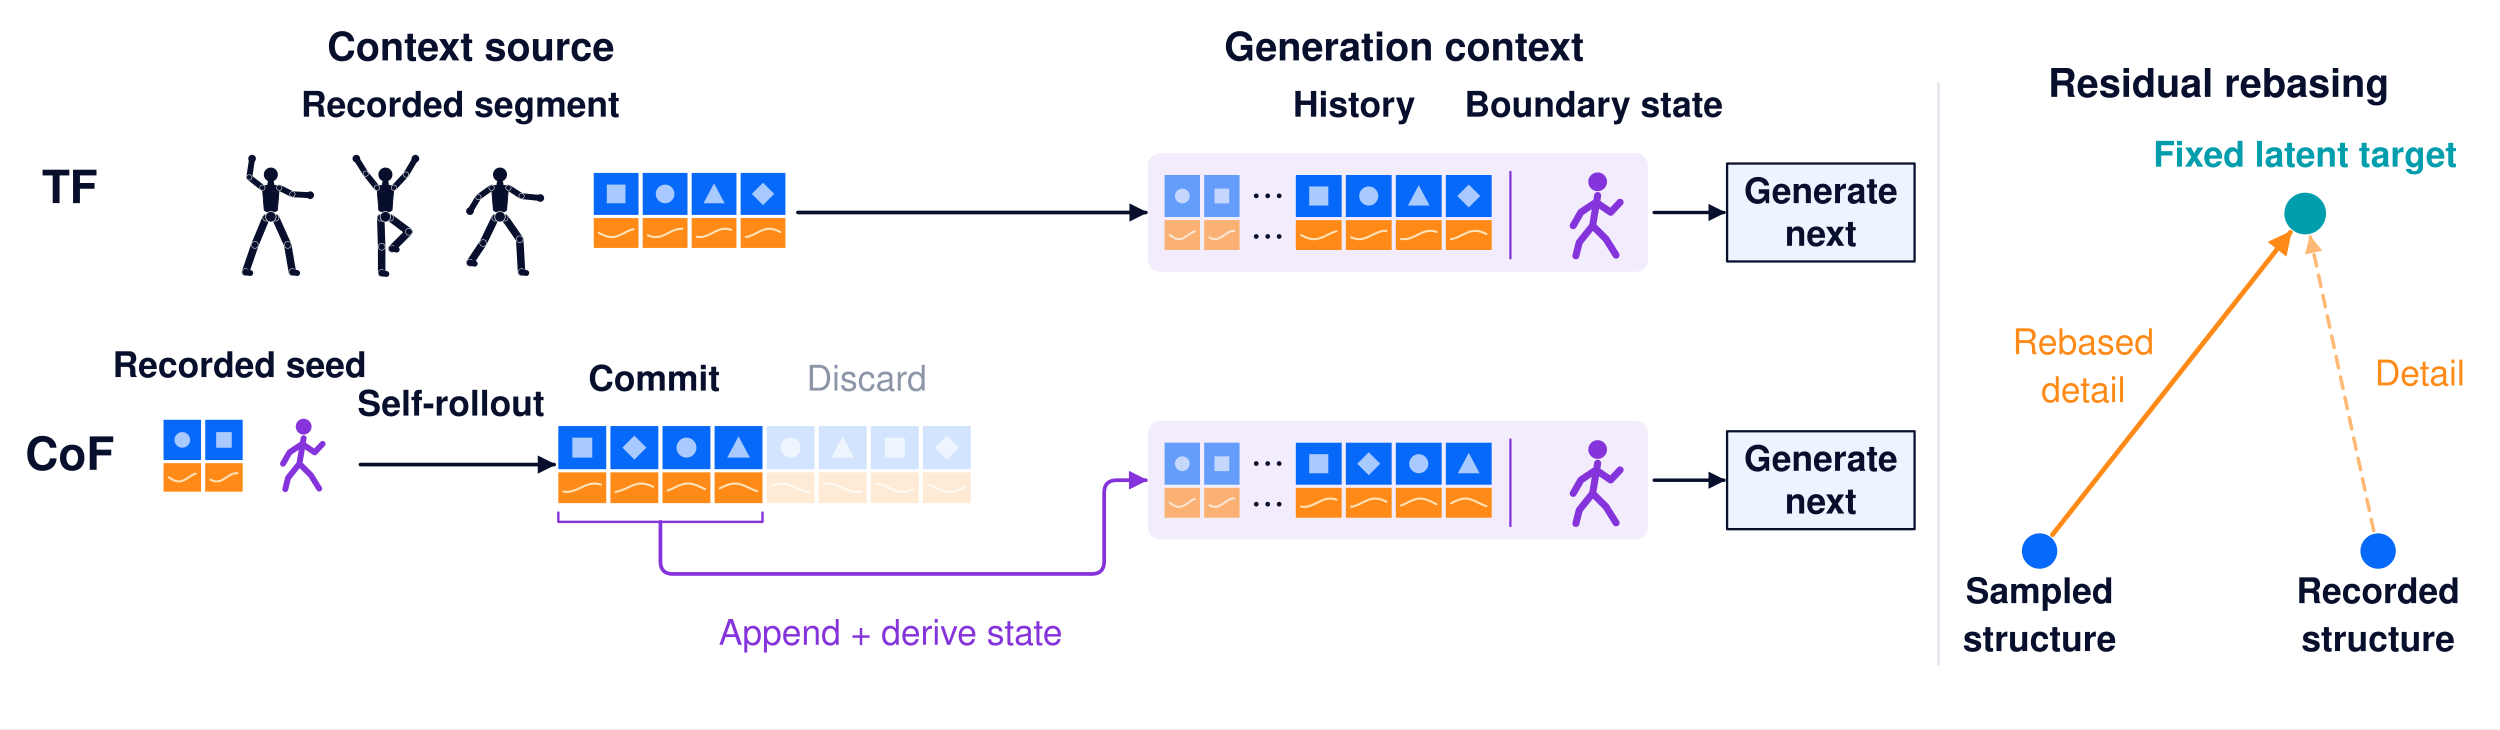
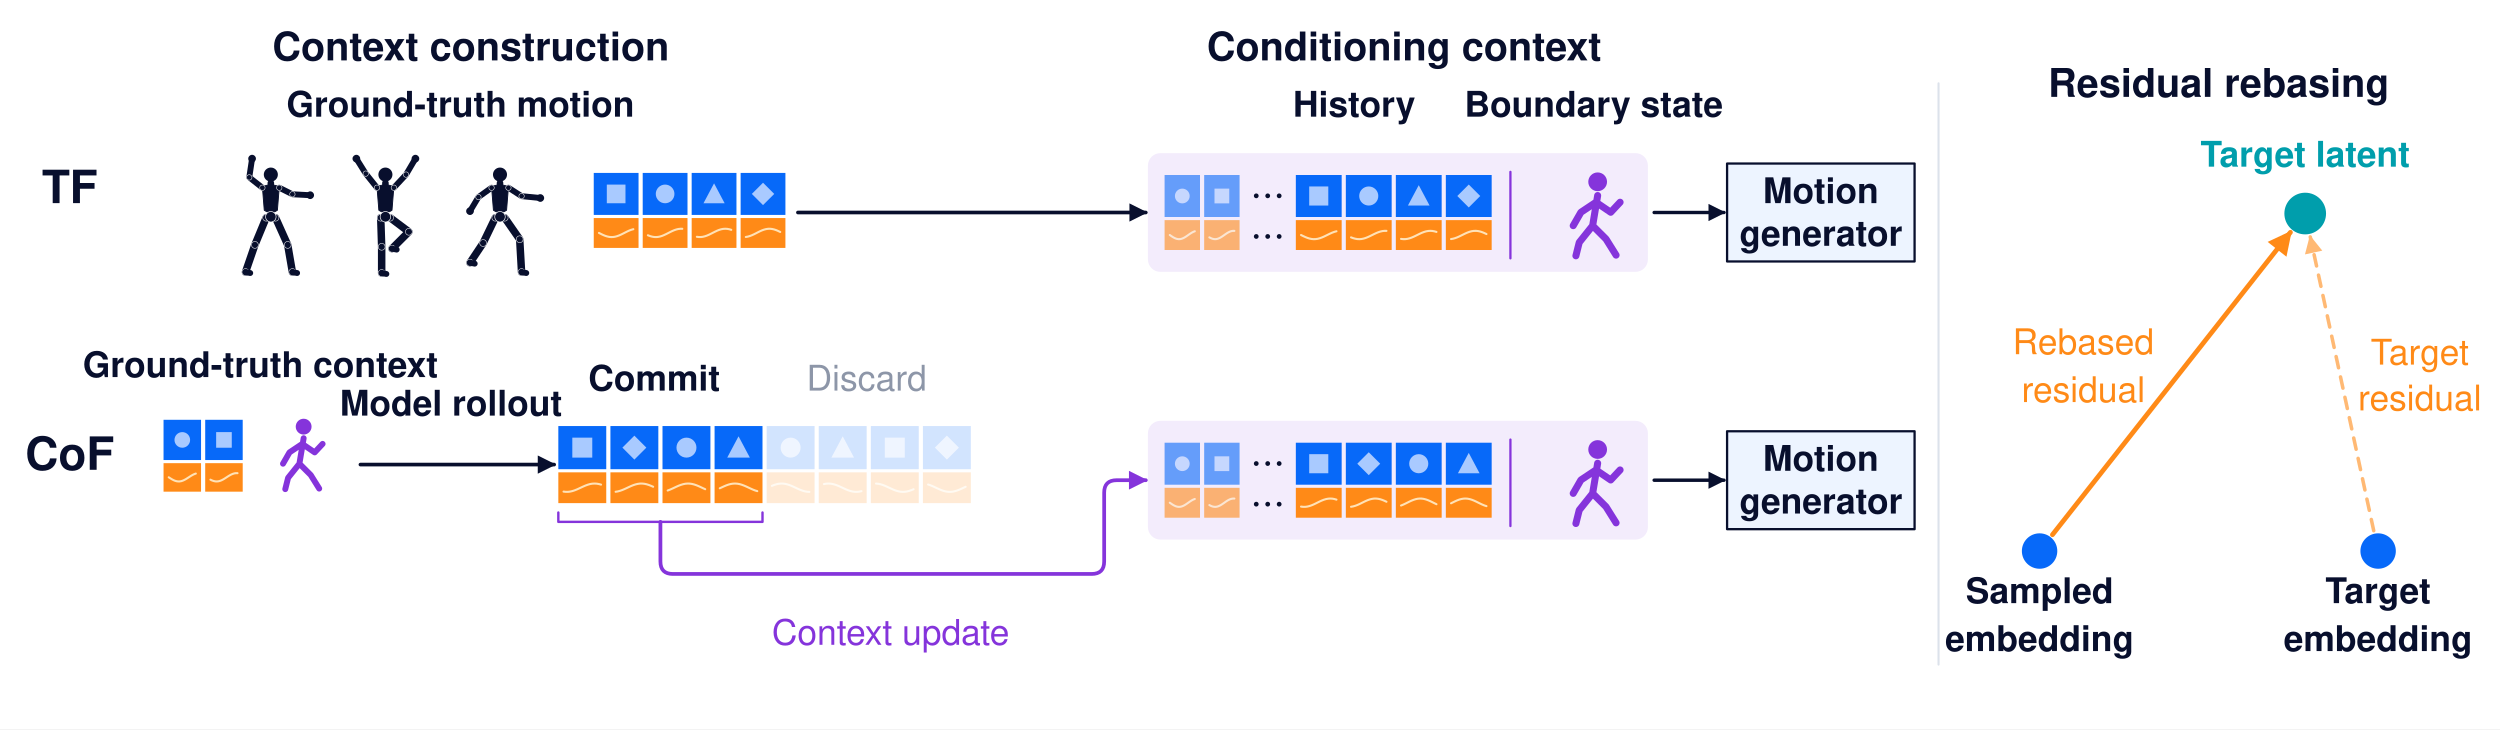
<svg xmlns="http://www.w3.org/2000/svg" width="2400" height="700" viewBox="0 0 2400 700">
  <defs>
    <marker id="arrow-blue" viewBox="0 0 10 10" refX="9" refY="5" markerWidth="5" markerHeight="5" orient="auto-start-reverse">
      <path d="M0 0L10 5L0 10Z" fill="#0769F9" />
    </marker>
    <marker id="arrow-orange" viewBox="0 0 10 10" refX="9" refY="5" markerWidth="5" markerHeight="5" orient="auto-start-reverse">
      <path d="M0 0L10 5L0 10Z" fill="#FF8A17" />
    </marker>
    <marker id="arrow-teal" viewBox="0 0 10 10" refX="9" refY="5" markerWidth="5" markerHeight="5" orient="auto-start-reverse">
      <path d="M0 0L10 5L0 10Z" fill="#009EAC" />
    </marker>
    <marker id="arrow-purple" viewBox="0 0 10 10" refX="9" refY="5" markerWidth="5" markerHeight="5" orient="auto-start-reverse">
      <path d="M0 0L10 5L0 10Z" fill="#8534DB" />
    </marker>
    <marker id="arrow-ink" viewBox="0 0 10 10" refX="9" refY="5" markerWidth="5" markerHeight="5" orient="auto-start-reverse">
      <path d="M0 0L10 5L0 10Z" fill="#080F2D" />
    </marker>
    <marker id="arrow-gray" viewBox="0 0 10 10" refX="9" refY="5" markerWidth="5" markerHeight="5" orient="auto-start-reverse">
      <path d="M0 0L10 5L0 10Z" fill="#8D96A8" />
    </marker>
  </defs>
  <rect width="2400" height="700" fill="white" />
  <text x="67" y="195" font-family="Helvetica" font-size="44" font-style="normal" font-weight="bold" text-anchor="middle" fill="#080F2D">TF</text>
  <text x="67" y="451" font-family="Helvetica" font-size="44" font-style="normal" font-weight="bold" text-anchor="middle" fill="#080F2D">CoF</text>
-   <text x="452" y="58" font-family="Helvetica" font-size="38" font-style="normal" font-weight="bold" text-anchor="middle" fill="#080F2D">Context source</text>
-   <text x="1348" y="58" font-family="Helvetica" font-size="38" font-style="normal" font-weight="bold" text-anchor="middle" fill="#080F2D">Generation context</text>
+   <text x="452" y="58" font-family="Helvetica" font-size="38" font-style="normal" font-weight="bold" text-anchor="middle" fill="#080F2D">Context construction</text>
+   <text x="1348" y="58" font-family="Helvetica" font-size="38" font-style="normal" font-weight="bold" text-anchor="middle" fill="#080F2D">Conditioning context</text>
  <g id="teacher-forcing-recorded-source">
-     <text x="442" y="112" font-family="Helvetica" font-size="34" font-style="normal" font-weight="bold" text-anchor="middle" fill="#080F2D">Recorded segment</text>
+     <text x="442" y="112" font-family="Helvetica" font-size="34" font-style="normal" font-weight="bold" text-anchor="middle" fill="#080F2D">Ground-truth motion</text>
    <g transform="translate(260 209) scale(0.9)">
      <path d="M-9 -33Q0 -37 9 -33L7 -8Q0 -3 -7 -8Z" fill="#080F2D" stroke="#080F2D" stroke-width="1" stroke-linecap="round" stroke-linejoin="round" opacity="1" />
      <path d="M0 -37L0 -33" fill="none" stroke="#080F2D" stroke-width="7" stroke-linecap="round" stroke-linejoin="round" opacity="1" />
      <circle cx="0" cy="-46" r="7.5" fill="#080F2D" stroke="none" stroke-width="2.2" opacity="1" />
      <path d="M-5 0L-17 29L-27 58" fill="none" stroke="#080F2D" stroke-width="8" stroke-linecap="round" stroke-linejoin="round" opacity="1" />
      <circle cx="-5" cy="0" r="3.68" fill="#080F2D" stroke="white" stroke-width="0.55" opacity="1" />
      <circle cx="-17" cy="29" r="3.68" fill="#080F2D" stroke="white" stroke-width="0.55" opacity="1" />
      <circle cx="-27" cy="58" r="3.68" fill="#080F2D" stroke="white" stroke-width="0.55" opacity="1" />
      <path d="M-27 58L-22 59" fill="none" stroke="#080F2D" stroke-width="6.3" stroke-linecap="round" stroke-linejoin="round" opacity="1" />
      <path d="M5 0L18 29L23 58" fill="none" stroke="#080F2D" stroke-width="8" stroke-linecap="round" stroke-linejoin="round" opacity="1" />
      <circle cx="5" cy="0" r="3.68" fill="#080F2D" stroke="white" stroke-width="0.55" opacity="1" />
      <circle cx="18" cy="29" r="3.68" fill="#080F2D" stroke="white" stroke-width="0.55" opacity="1" />
      <circle cx="23" cy="58" r="3.68" fill="#080F2D" stroke="white" stroke-width="0.55" opacity="1" />
      <path d="M23 58L28 59" fill="none" stroke="#080F2D" stroke-width="6.3" stroke-linecap="round" stroke-linejoin="round" opacity="1" />
      <circle cx="0" cy="-1" r="5.6" fill="#080F2D" stroke="white" stroke-width="0.7" opacity="1" />
      <path d="M-9 -32L-23 -43L-20 -63" fill="none" stroke="#080F2D" stroke-width="6.3" stroke-linecap="round" stroke-linejoin="round" opacity="1" />
      <circle cx="-9" cy="-32" r="2.898" fill="#080F2D" stroke="white" stroke-width="0.55" opacity="1" />
      <circle cx="-23" cy="-43" r="2.898" fill="#080F2D" stroke="white" stroke-width="0.55" opacity="1" />
      <circle cx="-20" cy="-63" r="2.898" fill="#080F2D" stroke="white" stroke-width="0.55" opacity="1" />
      <circle cx="-20" cy="-63" r="4.1" fill="#080F2D" stroke="none" stroke-width="2.2" opacity="1" />
      <path d="M9 -32L23 -25L42 -24" fill="none" stroke="#080F2D" stroke-width="6.3" stroke-linecap="round" stroke-linejoin="round" opacity="1" />
      <circle cx="9" cy="-32" r="2.898" fill="#080F2D" stroke="white" stroke-width="0.55" opacity="1" />
      <circle cx="23" cy="-25" r="2.898" fill="#080F2D" stroke="white" stroke-width="0.55" opacity="1" />
      <circle cx="42" cy="-24" r="2.898" fill="#080F2D" stroke="white" stroke-width="0.55" opacity="1" />
      <circle cx="42" cy="-24" r="4.1" fill="#080F2D" stroke="none" stroke-width="2.2" opacity="1" />
    </g>
    <g transform="translate(370 209) scale(0.9)">
      <path d="M-9 -33Q0 -37 9 -33L7 -8Q0 -3 -7 -8Z" fill="#080F2D" stroke="#080F2D" stroke-width="1" stroke-linecap="round" stroke-linejoin="round" opacity="1" />
      <path d="M0 -37L0 -33" fill="none" stroke="#080F2D" stroke-width="7" stroke-linecap="round" stroke-linejoin="round" opacity="1" />
      <circle cx="0" cy="-46" r="7.5" fill="#080F2D" stroke="none" stroke-width="2.2" opacity="1" />
      <path d="M-5 0L-4 31L-4 59" fill="none" stroke="#080F2D" stroke-width="8" stroke-linecap="round" stroke-linejoin="round" opacity="1" />
      <circle cx="-5" cy="0" r="3.68" fill="#080F2D" stroke="white" stroke-width="0.55" opacity="1" />
      <circle cx="-4" cy="31" r="3.68" fill="#080F2D" stroke="white" stroke-width="0.55" opacity="1" />
      <circle cx="-4" cy="59" r="3.68" fill="#080F2D" stroke="white" stroke-width="0.55" opacity="1" />
      <path d="M-4 59L1 60" fill="none" stroke="#080F2D" stroke-width="6.3" stroke-linecap="round" stroke-linejoin="round" opacity="1" />
      <path d="M5 0L25 15L7 33" fill="none" stroke="#080F2D" stroke-width="8" stroke-linecap="round" stroke-linejoin="round" opacity="1" />
      <circle cx="5" cy="0" r="3.68" fill="#080F2D" stroke="white" stroke-width="0.55" opacity="1" />
      <circle cx="25" cy="15" r="3.68" fill="#080F2D" stroke="white" stroke-width="0.55" opacity="1" />
      <circle cx="7" cy="33" r="3.68" fill="#080F2D" stroke="white" stroke-width="0.55" opacity="1" />
      <path d="M7 33L12 34" fill="none" stroke="#080F2D" stroke-width="6.3" stroke-linecap="round" stroke-linejoin="round" opacity="1" />
      <circle cx="0" cy="-1" r="5.6" fill="#080F2D" stroke="white" stroke-width="0.7" opacity="1" />
      <path d="M-9 -32L-21 -47L-31 -63" fill="none" stroke="#080F2D" stroke-width="6.3" stroke-linecap="round" stroke-linejoin="round" opacity="1" />
      <circle cx="-9" cy="-32" r="2.898" fill="#080F2D" stroke="white" stroke-width="0.55" opacity="1" />
      <circle cx="-21" cy="-47" r="2.898" fill="#080F2D" stroke="white" stroke-width="0.55" opacity="1" />
      <circle cx="-31" cy="-63" r="2.898" fill="#080F2D" stroke="white" stroke-width="0.55" opacity="1" />
      <circle cx="-31" cy="-63" r="4.1" fill="#080F2D" stroke="none" stroke-width="2.2" opacity="1" />
      <path d="M9 -32L22 -46L32 -63" fill="none" stroke="#080F2D" stroke-width="6.3" stroke-linecap="round" stroke-linejoin="round" opacity="1" />
      <circle cx="9" cy="-32" r="2.898" fill="#080F2D" stroke="white" stroke-width="0.55" opacity="1" />
      <circle cx="22" cy="-46" r="2.898" fill="#080F2D" stroke="white" stroke-width="0.55" opacity="1" />
      <circle cx="32" cy="-63" r="2.898" fill="#080F2D" stroke="white" stroke-width="0.55" opacity="1" />
      <circle cx="32" cy="-63" r="4.1" fill="#080F2D" stroke="none" stroke-width="2.2" opacity="1" />
    </g>
    <g transform="translate(480 209) scale(0.9)">
      <path d="M-9 -33Q0 -37 9 -33L7 -8Q0 -3 -7 -8Z" fill="#080F2D" stroke="#080F2D" stroke-width="1" stroke-linecap="round" stroke-linejoin="round" opacity="1" />
      <path d="M0 -37L0 -33" fill="none" stroke="#080F2D" stroke-width="7" stroke-linecap="round" stroke-linejoin="round" opacity="1" />
      <circle cx="0" cy="-46" r="7.5" fill="#080F2D" stroke="none" stroke-width="2.2" opacity="1" />
      <path d="M-5 0L-18 27L-32 48" fill="none" stroke="#080F2D" stroke-width="8" stroke-linecap="round" stroke-linejoin="round" opacity="1" />
      <circle cx="-5" cy="0" r="3.68" fill="#080F2D" stroke="white" stroke-width="0.55" opacity="1" />
      <circle cx="-18" cy="27" r="3.68" fill="#080F2D" stroke="white" stroke-width="0.55" opacity="1" />
      <circle cx="-32" cy="48" r="3.68" fill="#080F2D" stroke="white" stroke-width="0.55" opacity="1" />
      <path d="M-32 48L-27 49" fill="none" stroke="#080F2D" stroke-width="6.3" stroke-linecap="round" stroke-linejoin="round" opacity="1" />
      <path d="M5 0L21 23L23 58" fill="none" stroke="#080F2D" stroke-width="8" stroke-linecap="round" stroke-linejoin="round" opacity="1" />
      <circle cx="5" cy="0" r="3.68" fill="#080F2D" stroke="white" stroke-width="0.55" opacity="1" />
      <circle cx="21" cy="23" r="3.68" fill="#080F2D" stroke="white" stroke-width="0.55" opacity="1" />
      <circle cx="23" cy="58" r="3.68" fill="#080F2D" stroke="white" stroke-width="0.55" opacity="1" />
      <path d="M23 58L28 59" fill="none" stroke="#080F2D" stroke-width="6.3" stroke-linecap="round" stroke-linejoin="round" opacity="1" />
      <circle cx="0" cy="-1" r="5.6" fill="#080F2D" stroke="white" stroke-width="0.7" opacity="1" />
      <path d="M-9 -32L-23 -22L-32 -7" fill="none" stroke="#080F2D" stroke-width="6.3" stroke-linecap="round" stroke-linejoin="round" opacity="1" />
      <circle cx="-9" cy="-32" r="2.898" fill="#080F2D" stroke="white" stroke-width="0.55" opacity="1" />
      <circle cx="-23" cy="-22" r="2.898" fill="#080F2D" stroke="white" stroke-width="0.55" opacity="1" />
      <circle cx="-32" cy="-7" r="2.898" fill="#080F2D" stroke="white" stroke-width="0.55" opacity="1" />
      <circle cx="-32" cy="-7" r="4.1" fill="#080F2D" stroke="none" stroke-width="2.2" opacity="1" />
      <path d="M9 -32L23 -23L43 -21" fill="none" stroke="#080F2D" stroke-width="6.3" stroke-linecap="round" stroke-linejoin="round" opacity="1" />
      <circle cx="9" cy="-32" r="2.898" fill="#080F2D" stroke="white" stroke-width="0.55" opacity="1" />
      <circle cx="23" cy="-23" r="2.898" fill="#080F2D" stroke="white" stroke-width="0.55" opacity="1" />
      <circle cx="43" cy="-21" r="2.898" fill="#080F2D" stroke="white" stroke-width="0.55" opacity="1" />
      <circle cx="43" cy="-21" r="4.1" fill="#080F2D" stroke="none" stroke-width="2.2" opacity="1" />
    </g>
    <g opacity="1">
      <rect x="570" y="166" width="43" height="40.32" rx="0" fill="#0769F9" stroke="none" stroke-width="1.8" opacity="1" />
      <rect x="570" y="209.32" width="43" height="28.68" rx="0" fill="#FF8A17" stroke="none" stroke-width="1.8" opacity="1" />
      <g transform="translate(591.5 186.16) scale(0.5972222)">
        <rect x="-15" y="-15" width="30" height="30" rx="0" fill="#A9CAFF" stroke="none" stroke-width="1.8" opacity="1" />
      </g>
      <path d="M575.00 223.60L576.94 224.59L578.88 225.52L580.82 226.33L582.76 226.97L584.71 227.40L586.65 227.59L588.59 227.54L590.53 227.24L592.47 226.71L594.41 225.99L596.35 225.13L598.29 224.16L600.24 223.17L602.18 222.20L604.12 221.31L606.06 220.57L608.00 220.02" fill="none" stroke="#FFE2B7" stroke-width="2" stroke-linecap="round" stroke-linejoin="round" opacity="1" />
    </g>
    <g opacity="1">
      <rect x="617" y="166" width="43" height="40.32" rx="0" fill="#0769F9" stroke="none" stroke-width="1.8" opacity="1" />
      <rect x="617" y="209.32" width="43" height="28.68" rx="0" fill="#FF8A17" stroke="none" stroke-width="1.8" opacity="1" />
      <g transform="translate(638.5 186.16) scale(0.5972222)">
        <circle cx="0" cy="0" r="15" fill="#A9CAFF" stroke="none" stroke-width="2.2" opacity="1" />
      </g>
      <path d="M622.00 225.86L623.94 226.61L625.88 227.16L627.82 227.50L629.76 227.60L631.71 227.45L633.65 227.05L635.59 226.45L637.53 225.66L639.47 224.75L641.41 223.77L643.35 222.77L645.29 221.83L647.24 221.00L649.18 220.33L651.12 219.86L653.06 219.63L655.00 219.64" fill="none" stroke="#FFE2B7" stroke-width="2" stroke-linecap="round" stroke-linejoin="round" opacity="1" />
    </g>
    <g opacity="1">
      <rect x="664" y="166" width="43" height="40.32" rx="0" fill="#0769F9" stroke="none" stroke-width="1.8" opacity="1" />
      <rect x="664" y="209.32" width="43" height="28.68" rx="0" fill="#FF8A17" stroke="none" stroke-width="1.8" opacity="1" />
      <g transform="translate(685.5 186.16) scale(0.5972222)">
        <path d="M0 -17L17 15H-17Z" fill="#A9CAFF" stroke="none" stroke-width="2.4" stroke-linecap="round" stroke-linejoin="round" opacity="1" />
      </g>
      <path d="M669.00 227.33L670.94 227.57L672.88 227.57L674.82 227.32L676.76 226.83L678.71 226.15L680.65 225.31L682.59 224.36L684.53 223.37L686.47 222.39L688.41 221.48L690.35 220.71L692.29 220.11L694.24 219.74L696.18 219.60L698.12 219.71L700.06 220.07L702.00 220.64" fill="none" stroke="#FFE2B7" stroke-width="2" stroke-linecap="round" stroke-linejoin="round" opacity="1" />
    </g>
    <g opacity="1">
      <rect x="711" y="166" width="43" height="40.32" rx="0" fill="#0769F9" stroke="none" stroke-width="1.8" opacity="1" />
      <rect x="711" y="209.32" width="43" height="28.68" rx="0" fill="#FF8A17" stroke="none" stroke-width="1.8" opacity="1" />
      <g transform="translate(732.5 186.16) scale(0.5972222)">
        <path d="M0 -18L18 0L0 18L-18 0Z" fill="#A9CAFF" stroke="none" stroke-width="2.4" stroke-linecap="round" stroke-linejoin="round" opacity="1" />
      </g>
      <path d="M716.00 227.50L717.94 227.15L719.88 226.58L721.82 225.83L723.76 224.94L725.71 223.97L727.65 222.97L729.59 222.01L731.53 221.15L733.47 220.45L735.41 219.94L737.35 219.65L739.29 219.62L741.24 219.83L743.18 220.27L745.12 220.92L747.06 221.74L749.00 222.68" fill="none" stroke="#FFE2B7" stroke-width="2" stroke-linecap="round" stroke-linejoin="round" opacity="1" />
    </g>
    <path d="M766 204H1100" fill="none" stroke="#080F2D" stroke-width="3.5" stroke-linecap="round" stroke-linejoin="round" opacity="1" marker-end="url(#arrow-ink)" />
  </g>
  <g id="commit-forcing-self-rollout">
-     <text x="230" y="362" font-family="Helvetica" font-size="34" font-style="normal" font-weight="bold" text-anchor="middle" fill="#080F2D">Recorded seed</text>
+     <text x="250" y="362" font-family="Helvetica" font-size="34" font-style="normal" font-weight="bold" text-anchor="middle" fill="#080F2D">Ground-truth context</text>
    <g opacity="1">
      <rect x="157" y="403" width="36" height="38.64" rx="0" fill="#0769F9" stroke="none" stroke-width="1.8" opacity="1" />
      <rect x="157" y="444.64" width="36" height="27.36" rx="0" fill="#FF8A17" stroke="none" stroke-width="1.8" opacity="1" />
      <g transform="translate(175.0 422.32) scale(0.5)">
        <circle cx="0" cy="0" r="15" fill="#A9CAFF" stroke="none" stroke-width="2.2" opacity="1" />
      </g>
      <path d="M162.00 458.20L163.53 459.19L165.06 460.12L166.59 460.93L168.12 461.57L169.65 462.00L171.18 462.19L172.71 462.14L174.24 461.84L175.76 461.31L177.29 460.59L178.82 459.73L180.35 458.76L181.88 457.77L183.41 456.80L184.94 455.91L186.47 455.17L188.00 454.62" fill="none" stroke="#FFE2B7" stroke-width="2" stroke-linecap="round" stroke-linejoin="round" opacity="1" />
    </g>
    <g opacity="1">
      <rect x="197" y="403" width="36" height="38.64" rx="0" fill="#0769F9" stroke="none" stroke-width="1.8" opacity="1" />
      <rect x="197" y="444.64" width="36" height="27.36" rx="0" fill="#FF8A17" stroke="none" stroke-width="1.8" opacity="1" />
      <g transform="translate(215.0 422.32) scale(0.5)">
        <rect x="-15" y="-15" width="30" height="30" rx="0" fill="#A9CAFF" stroke="none" stroke-width="1.8" opacity="1" />
      </g>
      <path d="M202.00 460.46L203.53 461.21L205.06 461.76L206.59 462.10L208.12 462.20L209.65 462.05L211.18 461.65L212.71 461.05L214.24 460.26L215.76 459.35L217.29 458.37L218.82 457.37L220.35 456.43L221.88 455.60L223.41 454.93L224.94 454.46L226.47 454.23L228.00 454.24" fill="none" stroke="#FFE2B7" stroke-width="2" stroke-linecap="round" stroke-linejoin="round" opacity="1" />
    </g>
    <g data-icon="boundary-state" transform="translate(263 399) scale(2.714286)">
      <g fill="none" stroke="#8534DB" stroke-width="2.1" stroke-linecap="round" stroke-linejoin="round">
        <circle cx="10.5" cy="3.9" r="2.8" fill="#8534DB" stroke="none" />
        <path d="M10.5 8 L9 17 M10 10 L5.5 13 L3.2 17 M10 10 L14.4 13 L17.2 10 M9 17 L5 22 L4 26 M9 17 L13 21 L16 25.8" />
      </g>
    </g>
-     <text x="433" y="399" font-family="Helvetica" font-size="34" font-style="normal" font-weight="bold" text-anchor="middle" fill="#080F2D">Self-rollout</text>
+     <text x="433" y="399" font-family="Helvetica" font-size="34" font-style="normal" font-weight="bold" text-anchor="middle" fill="#080F2D">Model rollout</text>
    <path d="M346 446H532" fill="none" stroke="#080F2D" stroke-width="3.5" stroke-linecap="round" stroke-linejoin="round" opacity="1" marker-end="url(#arrow-ink)" />
    <text x="628" y="375" font-family="Helvetica" font-size="34" font-style="normal" font-weight="bold" text-anchor="middle" fill="#080F2D">Commit</text>
    <text x="832" y="375" font-family="Helvetica" font-size="34" font-style="normal" font-weight="normal" text-anchor="middle" fill="#8D96A8">Discard</text>
    <g opacity="1">
      <rect x="536" y="409" width="46" height="41.44" rx="0" fill="#0769F9" stroke="none" stroke-width="1.8" opacity="1" />
      <rect x="536" y="453.44" width="46" height="29.56" rx="0" fill="#FF8A17" stroke="none" stroke-width="1.8" opacity="1" />
      <g transform="translate(559.0 429.72) scale(0.6388889)">
        <rect x="-15" y="-15" width="30" height="30" rx="0" fill="#A9CAFF" stroke="none" stroke-width="1.8" opacity="1" />
      </g>
      <path d="M541.00 471.93L543.12 472.17L545.24 472.17L547.35 471.92L549.47 471.43L551.59 470.75L553.71 469.91L555.82 468.96L557.94 467.97L560.06 466.99L562.18 466.08L564.29 465.31L566.41 464.71L568.53 464.34L570.65 464.20L572.76 464.31L574.88 464.67L577.00 465.24" fill="none" stroke="#FFE2B7" stroke-width="2" stroke-linecap="round" stroke-linejoin="round" opacity="1" />
    </g>
    <g opacity="1">
      <rect x="586" y="409" width="46" height="41.44" rx="0" fill="#0769F9" stroke="none" stroke-width="1.8" opacity="1" />
      <rect x="586" y="453.44" width="46" height="29.56" rx="0" fill="#FF8A17" stroke="none" stroke-width="1.8" opacity="1" />
      <g transform="translate(609.0 429.72) scale(0.6388889)">
        <path d="M0 -18L18 0L0 18L-18 0Z" fill="#A9CAFF" stroke="none" stroke-width="2.4" stroke-linecap="round" stroke-linejoin="round" opacity="1" />
      </g>
      <path d="M591.00 472.10L593.12 471.75L595.24 471.18L597.35 470.43L599.47 469.54L601.59 468.57L603.71 467.57L605.82 466.61L607.94 465.75L610.06 465.05L612.18 464.54L614.29 464.25L616.41 464.22L618.53 464.43L620.65 464.87L622.76 465.52L624.88 466.34L627.00 467.28" fill="none" stroke="#FFE2B7" stroke-width="2" stroke-linecap="round" stroke-linejoin="round" opacity="1" />
    </g>
    <g opacity="1">
      <rect x="636" y="409" width="46" height="41.44" rx="0" fill="#0769F9" stroke="none" stroke-width="1.8" opacity="1" />
      <rect x="636" y="453.44" width="46" height="29.56" rx="0" fill="#FF8A17" stroke="none" stroke-width="1.8" opacity="1" />
      <g transform="translate(659.0 429.72) scale(0.6388889)">
        <circle cx="0" cy="0" r="15" fill="#A9CAFF" stroke="none" stroke-width="2.2" opacity="1" />
      </g>
      <path d="M641.00 470.90L643.12 470.09L645.24 469.16L647.35 468.17L649.47 467.18L651.59 466.25L653.71 465.45L655.82 464.82L657.94 464.39L660.06 464.21L662.18 464.27L664.29 464.58L666.41 465.11L668.53 465.83L670.65 466.70L672.76 467.67L674.88 468.67L677.00 469.63" fill="none" stroke="#FFE2B7" stroke-width="2" stroke-linecap="round" stroke-linejoin="round" opacity="1" />
    </g>
    <g opacity="1">
      <rect x="686" y="409" width="46" height="41.44" rx="0" fill="#0769F9" stroke="none" stroke-width="1.8" opacity="1" />
      <rect x="686" y="453.44" width="46" height="29.56" rx="0" fill="#FF8A17" stroke="none" stroke-width="1.8" opacity="1" />
      <g transform="translate(709.0 429.72) scale(0.6388889)">
        <path d="M0 -17L17 15H-17Z" fill="#A9CAFF" stroke="none" stroke-width="2.4" stroke-linecap="round" stroke-linejoin="round" opacity="1" />
      </g>
      <path d="M691.00 468.76L693.12 467.77L695.24 466.80L697.35 465.91L699.47 465.17L701.59 464.62L703.71 464.29L705.82 464.20L707.94 464.36L710.06 464.76L712.18 465.38L714.29 466.17L716.41 467.08L718.53 468.07L720.65 469.06L722.76 470.00L724.88 470.83L727.00 471.49" fill="none" stroke="#FFE2B7" stroke-width="2" stroke-linecap="round" stroke-linejoin="round" opacity="1" />
    </g>
    <g opacity="0.18">
      <rect x="736" y="409" width="46" height="41.44" rx="0" fill="#0769F9" stroke="none" stroke-width="1.8" opacity="1" />
      <rect x="736" y="453.44" width="46" height="29.56" rx="0" fill="#FF8A17" stroke="none" stroke-width="1.8" opacity="1" />
      <g transform="translate(759.0 429.72) scale(0.6388889)">
        <circle cx="0" cy="0" r="15" fill="#A9CAFF" stroke="none" stroke-width="2.2" opacity="1" />
      </g>
      <path d="M741.00 466.43L743.12 465.60L745.24 464.93L747.35 464.46L749.47 464.23L751.59 464.24L753.71 464.50L755.82 464.99L757.94 465.67L760.06 466.52L762.18 467.47L764.29 468.47L766.41 469.45L768.53 470.35L770.65 471.12L772.76 471.70L774.88 472.07L777.00 472.20" fill="none" stroke="#FFE2B7" stroke-width="2" stroke-linecap="round" stroke-linejoin="round" opacity="1" />
    </g>
    <g opacity="0.18">
      <rect x="786" y="409" width="46" height="41.44" rx="0" fill="#0769F9" stroke="none" stroke-width="1.8" opacity="1" />
      <rect x="786" y="453.44" width="46" height="29.56" rx="0" fill="#FF8A17" stroke="none" stroke-width="1.8" opacity="1" />
      <g transform="translate(809.0 429.72) scale(0.6388889)">
        <path d="M0 -17L17 15H-17Z" fill="#A9CAFF" stroke="none" stroke-width="2.4" stroke-linecap="round" stroke-linejoin="round" opacity="1" />
      </g>
      <path d="M791.00 464.71L793.12 464.34L795.24 464.20L797.35 464.31L799.47 464.67L801.59 465.24L803.71 466.00L805.82 466.89L807.94 467.87L810.06 468.86L812.18 469.82L814.29 470.67L816.41 471.37L818.53 471.88L820.65 472.15L822.76 472.18L824.88 471.96L827.00 471.51" fill="none" stroke="#FFE2B7" stroke-width="2" stroke-linecap="round" stroke-linejoin="round" opacity="1" />
    </g>
    <g opacity="0.18">
      <rect x="836" y="409" width="46" height="41.44" rx="0" fill="#0769F9" stroke="none" stroke-width="1.8" opacity="1" />
      <rect x="836" y="453.44" width="46" height="29.56" rx="0" fill="#FF8A17" stroke="none" stroke-width="1.8" opacity="1" />
      <g transform="translate(859.0 429.72) scale(0.6388889)">
        <rect x="-15" y="-15" width="30" height="30" rx="0" fill="#A9CAFF" stroke="none" stroke-width="1.8" opacity="1" />
      </g>
      <path d="M841.00 464.22L843.12 464.43L845.24 464.87L847.35 465.52L849.47 466.34L851.59 467.28L853.71 468.27L855.82 469.25L857.94 470.18L860.06 470.98L862.18 471.60L864.29 472.02L866.41 472.19L868.53 472.12L870.65 471.81L872.76 471.27L874.88 470.54L877.00 469.66" fill="none" stroke="#FFE2B7" stroke-width="2" stroke-linecap="round" stroke-linejoin="round" opacity="1" />
    </g>
    <g opacity="0.18">
      <rect x="886" y="409" width="46" height="41.44" rx="0" fill="#0769F9" stroke="none" stroke-width="1.8" opacity="1" />
      <rect x="886" y="453.44" width="46" height="29.56" rx="0" fill="#FF8A17" stroke="none" stroke-width="1.8" opacity="1" />
      <g transform="translate(909.0 429.72) scale(0.6388889)">
        <path d="M0 -18L18 0L0 18L-18 0Z" fill="#A9CAFF" stroke="none" stroke-width="2.4" stroke-linecap="round" stroke-linejoin="round" opacity="1" />
      </g>
      <path d="M891.00 465.11L893.12 465.83L895.24 466.70L897.35 467.67L899.47 468.67L901.59 469.63L903.71 470.51L905.82 471.25L907.94 471.79L910.06 472.12L912.18 472.20L914.29 472.03L916.41 471.62L918.53 471.00L920.65 470.20L922.76 469.29L924.88 468.30L927.00 467.31" fill="none" stroke="#FFE2B7" stroke-width="2" stroke-linecap="round" stroke-linejoin="round" opacity="1" />
    </g>
    <path d="M536 492V501H732V492" fill="none" stroke="#8534DB" stroke-width="2.3" stroke-linecap="round" stroke-linejoin="round" opacity="1" />
    <path d="M634 501V539Q634 551 646 551H1048Q1060 551 1060 539V473Q1060 461 1072 461H1100" fill="none" stroke="#8534DB" stroke-width="3.6" stroke-linecap="round" stroke-linejoin="round" opacity="1" marker-end="url(#arrow-purple)" />
-     <text x="855" y="619" font-family="Helvetica" font-size="34" font-style="normal" font-weight="normal" text-anchor="middle" fill="#8534DB">Append + derive state</text>
+     <text x="855" y="619" font-family="Helvetica" font-size="34" font-style="normal" font-weight="normal" text-anchor="middle" fill="#8534DB">Context update</text>
  </g>
  <g id="matched-generation-contexts">
    <text x="1300" y="112" font-family="Helvetica" font-size="34" font-style="normal" font-weight="bold" text-anchor="middle" fill="#080F2D">History</text>
    <text x="1530" y="112" font-family="Helvetica" font-size="34" font-style="normal" font-weight="bold" text-anchor="middle" fill="#080F2D">Boundary state</text>
    <rect x="1102" y="147" width="480" height="114" rx="12" fill="#F3ECFC" stroke="none" stroke-width="1.8" opacity="1" />
    <g opacity="0.6">
      <rect x="1118" y="168" width="34" height="40.32" rx="0" fill="#0769F9" stroke="none" stroke-width="1.8" opacity="1" />
      <rect x="1118" y="211.32" width="34" height="28.68" rx="0" fill="#FF8A17" stroke="none" stroke-width="1.8" opacity="1" />
      <g transform="translate(1135.0 188.16) scale(0.4722222)">
        <circle cx="0" cy="0" r="15" fill="#A9CAFF" stroke="none" stroke-width="2.2" opacity="1" />
      </g>
      <path d="M1123.00 225.60L1124.41 226.59L1125.82 227.52L1127.24 228.33L1128.65 228.97L1130.06 229.40L1131.47 229.59L1132.88 229.54L1134.29 229.24L1135.71 228.71L1137.12 227.99L1138.53 227.13L1139.94 226.16L1141.35 225.17L1142.76 224.20L1144.18 223.31L1145.59 222.57L1147.00 222.02" fill="none" stroke="#FFE2B7" stroke-width="2" stroke-linecap="round" stroke-linejoin="round" opacity="1" />
    </g>
    <g opacity="0.6">
      <rect x="1156" y="168" width="34" height="40.32" rx="0" fill="#0769F9" stroke="none" stroke-width="1.8" opacity="1" />
      <rect x="1156" y="211.32" width="34" height="28.68" rx="0" fill="#FF8A17" stroke="none" stroke-width="1.8" opacity="1" />
      <g transform="translate(1173.0 188.16) scale(0.4722222)">
        <rect x="-15" y="-15" width="30" height="30" rx="0" fill="#A9CAFF" stroke="none" stroke-width="1.8" opacity="1" />
      </g>
      <path d="M1161.00 227.86L1162.41 228.61L1163.82 229.16L1165.24 229.50L1166.65 229.60L1168.06 229.45L1169.47 229.05L1170.88 228.45L1172.29 227.66L1173.71 226.75L1175.12 225.77L1176.53 224.77L1177.94 223.83L1179.35 223.00L1180.76 222.33L1182.18 221.86L1183.59 221.63L1185.00 221.64" fill="none" stroke="#FFE2B7" stroke-width="2" stroke-linecap="round" stroke-linejoin="round" opacity="1" />
    </g>
    <circle cx="1206" cy="188" r="2.3" fill="#080F2D" stroke="none" stroke-width="2.2" opacity="1" />
    <circle cx="1217" cy="188" r="2.3" fill="#080F2D" stroke="none" stroke-width="2.2" opacity="1" />
    <circle cx="1228" cy="188" r="2.3" fill="#080F2D" stroke="none" stroke-width="2.2" opacity="1" />
    <circle cx="1206" cy="227" r="2.3" fill="#080F2D" stroke="none" stroke-width="2.2" opacity="1" />
    <circle cx="1217" cy="227" r="2.3" fill="#080F2D" stroke="none" stroke-width="2.2" opacity="1" />
    <circle cx="1228" cy="227" r="2.3" fill="#080F2D" stroke="none" stroke-width="2.2" opacity="1" />
    <g opacity="1">
      <rect x="1244" y="168" width="44" height="40.32" rx="0" fill="#0769F9" stroke="none" stroke-width="1.8" opacity="1" />
      <rect x="1244" y="211.32" width="44" height="28.68" rx="0" fill="#FF8A17" stroke="none" stroke-width="1.8" opacity="1" />
      <g transform="translate(1266.0 188.16) scale(0.6111111)">
        <rect x="-15" y="-15" width="30" height="30" rx="0" fill="#A9CAFF" stroke="none" stroke-width="1.8" opacity="1" />
      </g>
      <path d="M1249.00 225.60L1251.00 226.59L1253.00 227.52L1255.00 228.33L1257.00 228.97L1259.00 229.40L1261.00 229.59L1263.00 229.54L1265.00 229.24L1267.00 228.71L1269.00 227.99L1271.00 227.13L1273.00 226.16L1275.00 225.17L1277.00 224.20L1279.00 223.31L1281.00 222.57L1283.00 222.02" fill="none" stroke="#FFE2B7" stroke-width="2" stroke-linecap="round" stroke-linejoin="round" opacity="1" />
    </g>
    <g opacity="1">
      <rect x="1292" y="168" width="44" height="40.32" rx="0" fill="#0769F9" stroke="none" stroke-width="1.8" opacity="1" />
      <rect x="1292" y="211.32" width="44" height="28.68" rx="0" fill="#FF8A17" stroke="none" stroke-width="1.8" opacity="1" />
      <g transform="translate(1314.0 188.16) scale(0.6111111)">
        <circle cx="0" cy="0" r="15" fill="#A9CAFF" stroke="none" stroke-width="2.2" opacity="1" />
      </g>
      <path d="M1297.00 227.86L1299.00 228.61L1301.00 229.16L1303.00 229.50L1305.00 229.60L1307.00 229.45L1309.00 229.05L1311.00 228.45L1313.00 227.66L1315.00 226.75L1317.00 225.77L1319.00 224.77L1321.00 223.83L1323.00 223.00L1325.00 222.33L1327.00 221.86L1329.00 221.63L1331.00 221.64" fill="none" stroke="#FFE2B7" stroke-width="2" stroke-linecap="round" stroke-linejoin="round" opacity="1" />
    </g>
    <g opacity="1">
      <rect x="1340" y="168" width="44" height="40.32" rx="0" fill="#0769F9" stroke="none" stroke-width="1.8" opacity="1" />
      <rect x="1340" y="211.32" width="44" height="28.68" rx="0" fill="#FF8A17" stroke="none" stroke-width="1.8" opacity="1" />
      <g transform="translate(1362.0 188.16) scale(0.6111111)">
        <path d="M0 -17L17 15H-17Z" fill="#A9CAFF" stroke="none" stroke-width="2.4" stroke-linecap="round" stroke-linejoin="round" opacity="1" />
      </g>
      <path d="M1345.00 229.33L1347.00 229.57L1349.00 229.57L1351.00 229.32L1353.00 228.83L1355.00 228.15L1357.00 227.31L1359.00 226.36L1361.00 225.37L1363.00 224.39L1365.00 223.48L1367.00 222.71L1369.00 222.11L1371.00 221.74L1373.00 221.60L1375.00 221.71L1377.00 222.07L1379.00 222.64" fill="none" stroke="#FFE2B7" stroke-width="2" stroke-linecap="round" stroke-linejoin="round" opacity="1" />
    </g>
    <g opacity="1">
      <rect x="1388" y="168" width="44" height="40.32" rx="0" fill="#0769F9" stroke="none" stroke-width="1.8" opacity="1" />
      <rect x="1388" y="211.32" width="44" height="28.68" rx="0" fill="#FF8A17" stroke="none" stroke-width="1.8" opacity="1" />
      <g transform="translate(1410.0 188.16) scale(0.6111111)">
        <path d="M0 -18L18 0L0 18L-18 0Z" fill="#A9CAFF" stroke="none" stroke-width="2.4" stroke-linecap="round" stroke-linejoin="round" opacity="1" />
      </g>
      <path d="M1393.00 229.50L1395.00 229.15L1397.00 228.58L1399.00 227.83L1401.00 226.94L1403.00 225.97L1405.00 224.97L1407.00 224.01L1409.00 223.15L1411.00 222.45L1413.00 221.94L1415.00 221.65L1417.00 221.62L1419.00 221.83L1421.00 222.27L1423.00 222.92L1425.00 223.74L1427.00 224.68" fill="none" stroke="#FFE2B7" stroke-width="2" stroke-linecap="round" stroke-linejoin="round" opacity="1" />
    </g>
    <path d="M1450 165L1450 248" fill="none" stroke="#8534DB" stroke-width="2.2" stroke-linecap="round" stroke-linejoin="round" opacity="1" />
    <g data-icon="boundary-state" transform="translate(1500 162) scale(3.214286)">
      <g fill="none" stroke="#8534DB" stroke-width="2.1" stroke-linecap="round" stroke-linejoin="round">
        <circle cx="10.5" cy="3.9" r="2.8" fill="#8534DB" stroke="none" />
        <path d="M10.5 8 L9 17 M10 10 L5.5 13 L3.2 17 M10 10 L14.4 13 L17.2 10 M9 17 L5 22 L4 26 M9 17 L13 21 L16 25.8" />
      </g>
    </g>
    <path d="M1588 204H1655" fill="none" stroke="#080F2D" stroke-width="3.3" stroke-linecap="round" stroke-linejoin="round" opacity="1" marker-end="url(#arrow-ink)" />
    <path d="M1658 157H1838V251H1658Z" fill="#EDF4FF" stroke="#080F2D" stroke-width="2.2" stroke-linecap="round" stroke-linejoin="round" opacity="1" />
-     <text x="1748" y="195" font-family="Helvetica" font-size="34" font-style="normal" font-weight="bold" text-anchor="middle" fill="#080F2D">Generate</text>
-     <text x="1748" y="236" font-family="Helvetica" font-size="34" font-style="normal" font-weight="bold" text-anchor="middle" fill="#080F2D">next</text>
+     <text x="1748" y="195" font-family="Helvetica" font-size="34" font-style="normal" font-weight="bold" text-anchor="middle" fill="#080F2D">Motion</text>
+     <text x="1748" y="236" font-family="Helvetica" font-size="34" font-style="normal" font-weight="bold" text-anchor="middle" fill="#080F2D">generator</text>
    <rect x="1102" y="404" width="480" height="114" rx="12" fill="#F3ECFC" stroke="none" stroke-width="1.8" opacity="1" />
    <g opacity="0.6">
      <rect x="1118" y="425" width="34" height="40.32" rx="0" fill="#0769F9" stroke="none" stroke-width="1.8" opacity="1" />
      <rect x="1118" y="468.32" width="34" height="28.68" rx="0" fill="#FF8A17" stroke="none" stroke-width="1.8" opacity="1" />
      <g transform="translate(1135.0 445.16) scale(0.4722222)">
        <circle cx="0" cy="0" r="15" fill="#A9CAFF" stroke="none" stroke-width="2.2" opacity="1" />
      </g>
      <path d="M1123.00 482.60L1124.41 483.59L1125.82 484.52L1127.24 485.33L1128.65 485.97L1130.06 486.40L1131.47 486.59L1132.88 486.54L1134.29 486.24L1135.71 485.71L1137.12 484.99L1138.53 484.13L1139.94 483.16L1141.35 482.17L1142.76 481.20L1144.18 480.31L1145.59 479.57L1147.00 479.02" fill="none" stroke="#FFE2B7" stroke-width="2" stroke-linecap="round" stroke-linejoin="round" opacity="1" />
    </g>
    <g opacity="0.6">
      <rect x="1156" y="425" width="34" height="40.32" rx="0" fill="#0769F9" stroke="none" stroke-width="1.8" opacity="1" />
      <rect x="1156" y="468.32" width="34" height="28.68" rx="0" fill="#FF8A17" stroke="none" stroke-width="1.8" opacity="1" />
      <g transform="translate(1173.0 445.16) scale(0.4722222)">
        <rect x="-15" y="-15" width="30" height="30" rx="0" fill="#A9CAFF" stroke="none" stroke-width="1.8" opacity="1" />
      </g>
      <path d="M1161.00 484.86L1162.41 485.61L1163.82 486.16L1165.24 486.50L1166.65 486.60L1168.06 486.45L1169.47 486.05L1170.88 485.45L1172.29 484.66L1173.71 483.75L1175.12 482.77L1176.53 481.77L1177.94 480.83L1179.35 480.00L1180.76 479.33L1182.18 478.86L1183.59 478.63L1185.00 478.64" fill="none" stroke="#FFE2B7" stroke-width="2" stroke-linecap="round" stroke-linejoin="round" opacity="1" />
    </g>
    <circle cx="1206" cy="445" r="2.3" fill="#080F2D" stroke="none" stroke-width="2.2" opacity="1" />
    <circle cx="1217" cy="445" r="2.3" fill="#080F2D" stroke="none" stroke-width="2.2" opacity="1" />
    <circle cx="1228" cy="445" r="2.3" fill="#080F2D" stroke="none" stroke-width="2.2" opacity="1" />
    <circle cx="1206" cy="484" r="2.3" fill="#080F2D" stroke="none" stroke-width="2.2" opacity="1" />
    <circle cx="1217" cy="484" r="2.3" fill="#080F2D" stroke="none" stroke-width="2.2" opacity="1" />
    <circle cx="1228" cy="484" r="2.3" fill="#080F2D" stroke="none" stroke-width="2.2" opacity="1" />
    <g opacity="1">
      <rect x="1244" y="425" width="44" height="40.32" rx="0" fill="#0769F9" stroke="none" stroke-width="1.8" opacity="1" />
      <rect x="1244" y="468.32" width="44" height="28.68" rx="0" fill="#FF8A17" stroke="none" stroke-width="1.8" opacity="1" />
      <g transform="translate(1266.0 445.16) scale(0.6111111)">
        <rect x="-15" y="-15" width="30" height="30" rx="0" fill="#A9CAFF" stroke="none" stroke-width="1.8" opacity="1" />
      </g>
      <path d="M1249.00 486.33L1251.00 486.57L1253.00 486.57L1255.00 486.32L1257.00 485.83L1259.00 485.15L1261.00 484.31L1263.00 483.36L1265.00 482.37L1267.00 481.39L1269.00 480.48L1271.00 479.71L1273.00 479.11L1275.00 478.74L1277.00 478.60L1279.00 478.71L1281.00 479.07L1283.00 479.64" fill="none" stroke="#FFE2B7" stroke-width="2" stroke-linecap="round" stroke-linejoin="round" opacity="1" />
    </g>
    <g opacity="1">
      <rect x="1292" y="425" width="44" height="40.32" rx="0" fill="#0769F9" stroke="none" stroke-width="1.8" opacity="1" />
      <rect x="1292" y="468.32" width="44" height="28.68" rx="0" fill="#FF8A17" stroke="none" stroke-width="1.8" opacity="1" />
      <g transform="translate(1314.0 445.16) scale(0.6111111)">
        <path d="M0 -18L18 0L0 18L-18 0Z" fill="#A9CAFF" stroke="none" stroke-width="2.4" stroke-linecap="round" stroke-linejoin="round" opacity="1" />
      </g>
      <path d="M1297.00 486.50L1299.00 486.15L1301.00 485.58L1303.00 484.83L1305.00 483.94L1307.00 482.97L1309.00 481.97L1311.00 481.01L1313.00 480.15L1315.00 479.45L1317.00 478.94L1319.00 478.65L1321.00 478.62L1323.00 478.83L1325.00 479.27L1327.00 479.92L1329.00 480.74L1331.00 481.68" fill="none" stroke="#FFE2B7" stroke-width="2" stroke-linecap="round" stroke-linejoin="round" opacity="1" />
    </g>
    <g opacity="1">
      <rect x="1340" y="425" width="44" height="40.32" rx="0" fill="#0769F9" stroke="none" stroke-width="1.8" opacity="1" />
      <rect x="1340" y="468.32" width="44" height="28.68" rx="0" fill="#FF8A17" stroke="none" stroke-width="1.8" opacity="1" />
      <g transform="translate(1362.0 445.16) scale(0.6111111)">
        <circle cx="0" cy="0" r="15" fill="#A9CAFF" stroke="none" stroke-width="2.2" opacity="1" />
      </g>
      <path d="M1345.00 485.30L1347.00 484.49L1349.00 483.56L1351.00 482.57L1353.00 481.58L1355.00 480.65L1357.00 479.85L1359.00 479.22L1361.00 478.79L1363.00 478.61L1365.00 478.67L1367.00 478.98L1369.00 479.51L1371.00 480.23L1373.00 481.10L1375.00 482.07L1377.00 483.07L1379.00 484.03" fill="none" stroke="#FFE2B7" stroke-width="2" stroke-linecap="round" stroke-linejoin="round" opacity="1" />
    </g>
    <g opacity="1">
      <rect x="1388" y="425" width="44" height="40.32" rx="0" fill="#0769F9" stroke="none" stroke-width="1.8" opacity="1" />
      <rect x="1388" y="468.32" width="44" height="28.68" rx="0" fill="#FF8A17" stroke="none" stroke-width="1.8" opacity="1" />
      <g transform="translate(1410.0 445.16) scale(0.6111111)">
        <path d="M0 -17L17 15H-17Z" fill="#A9CAFF" stroke="none" stroke-width="2.4" stroke-linecap="round" stroke-linejoin="round" opacity="1" />
      </g>
      <path d="M1393.00 483.16L1395.00 482.17L1397.00 481.20L1399.00 480.31L1401.00 479.57L1403.00 479.02L1405.00 478.69L1407.00 478.60L1409.00 478.76L1411.00 479.16L1413.00 479.78L1415.00 480.57L1417.00 481.48L1419.00 482.47L1421.00 483.46L1423.00 484.40L1425.00 485.23L1427.00 485.89" fill="none" stroke="#FFE2B7" stroke-width="2" stroke-linecap="round" stroke-linejoin="round" opacity="1" />
    </g>
    <path d="M1450 422L1450 505" fill="none" stroke="#8534DB" stroke-width="2.2" stroke-linecap="round" stroke-linejoin="round" opacity="1" />
    <g data-icon="boundary-state" transform="translate(1500 419) scale(3.214286)">
      <g fill="none" stroke="#8534DB" stroke-width="2.1" stroke-linecap="round" stroke-linejoin="round">
        <circle cx="10.5" cy="3.9" r="2.8" fill="#8534DB" stroke="none" />
        <path d="M10.5 8 L9 17 M10 10 L5.5 13 L3.2 17 M10 10 L14.4 13 L17.2 10 M9 17 L5 22 L4 26 M9 17 L13 21 L16 25.8" />
      </g>
    </g>
    <path d="M1588 461H1655" fill="none" stroke="#080F2D" stroke-width="3.3" stroke-linecap="round" stroke-linejoin="round" opacity="1" marker-end="url(#arrow-ink)" />
    <path d="M1658 414H1838V508H1658Z" fill="#EDF4FF" stroke="#080F2D" stroke-width="2.2" stroke-linecap="round" stroke-linejoin="round" opacity="1" />
-     <text x="1748" y="452" font-family="Helvetica" font-size="34" font-style="normal" font-weight="bold" text-anchor="middle" fill="#080F2D">Generate</text>
-     <text x="1748" y="493" font-family="Helvetica" font-size="34" font-style="normal" font-weight="bold" text-anchor="middle" fill="#080F2D">next</text>
+     <text x="1748" y="452" font-family="Helvetica" font-size="34" font-style="normal" font-weight="bold" text-anchor="middle" fill="#080F2D">Motion</text>
+     <text x="1748" y="493" font-family="Helvetica" font-size="34" font-style="normal" font-weight="bold" text-anchor="middle" fill="#080F2D">generator</text>
  </g>
  <path d="M1861 80L1861 638" fill="none" stroke="#DCE2EB" stroke-width="2" stroke-linecap="round" stroke-linejoin="round" opacity="1" />
  <g id="same-target-new-residual-origin">
    <text x="2130" y="93" font-family="Helvetica" font-size="38" font-style="normal" font-weight="bold" text-anchor="middle" fill="#080F2D">Residual rebasing</text>
    <path d="M1970.369 513.284L2198.775 223.074" fill="none" stroke="#FF8A17" stroke-width="4.6" stroke-linecap="round" stroke-linejoin="round" opacity="1" marker-end="url(#arrow-orange)" />
    <path d="M2278.776 509.451L2217.857 227.481" fill="none" stroke="#FF8A17" stroke-width="3.4" stroke-linecap="round" stroke-linejoin="round" opacity="0.6" marker-end="url(#arrow-orange)" stroke-dasharray="11 9" />
    <circle id="sampled-origin" cx="1958" cy="529" r="17" fill="#0769F9" />
    <circle id="recorded-origin" cx="2283" cy="529" r="17" fill="#0769F9" />
    <circle id="fixed-latent-target" cx="2213" cy="205" r="20" fill="#009EAC" />
-     <text x="2213" y="160" font-family="Helvetica" font-size="34" font-style="normal" font-weight="bold" text-anchor="middle" fill="#009EAC">Fixed latent target</text>
+     <text x="2213" y="160" font-family="Helvetica" font-size="34" font-style="normal" font-weight="bold" text-anchor="middle" fill="#009EAC">Target latent</text>
    <text x="2000" y="340" font-family="Helvetica" font-size="34" font-style="normal" font-weight="normal" text-anchor="middle" fill="#FF8A17">Rebased</text>
-     <text x="2000" y="386" font-family="Helvetica" font-size="34" font-style="normal" font-weight="normal" text-anchor="middle" fill="#FF8A17">detail</text>
-     <text x="2323" y="370" font-family="Helvetica" font-size="34" font-style="normal" font-weight="normal" text-anchor="middle" fill="#FF8A17">Detail</text>
+     <text x="2000" y="386" font-family="Helvetica" font-size="34" font-style="normal" font-weight="normal" text-anchor="middle" fill="#FF8A17">residual</text>
+     <text x="2323" y="350" font-family="Helvetica" font-size="34" font-style="normal" font-weight="normal" text-anchor="middle" fill="#FF8A17">Target</text>
+     <text x="2323" y="394" font-family="Helvetica" font-size="34" font-style="normal" font-weight="normal" text-anchor="middle" fill="#FF8A17">residual</text>
    <text x="1958" y="579" font-family="Helvetica" font-size="34" font-style="normal" font-weight="bold" text-anchor="middle" fill="#080F2D">Sampled</text>
-     <text x="1958" y="625" font-family="Helvetica" font-size="34" font-style="normal" font-weight="bold" text-anchor="middle" fill="#080F2D">structure</text>
-     <text x="2283" y="579" font-family="Helvetica" font-size="34" font-style="normal" font-weight="bold" text-anchor="middle" fill="#080F2D">Recorded</text>
-     <text x="2283" y="625" font-family="Helvetica" font-size="34" font-style="normal" font-weight="bold" text-anchor="middle" fill="#080F2D">structure</text>
+     <text x="1958" y="625" font-family="Helvetica" font-size="34" font-style="normal" font-weight="bold" text-anchor="middle" fill="#080F2D">embedding</text>
+     <text x="2283" y="579" font-family="Helvetica" font-size="34" font-style="normal" font-weight="bold" text-anchor="middle" fill="#080F2D">Target</text>
+     <text x="2283" y="625" font-family="Helvetica" font-size="34" font-style="normal" font-weight="bold" text-anchor="middle" fill="#080F2D">embedding</text>
  </g>
</svg>
